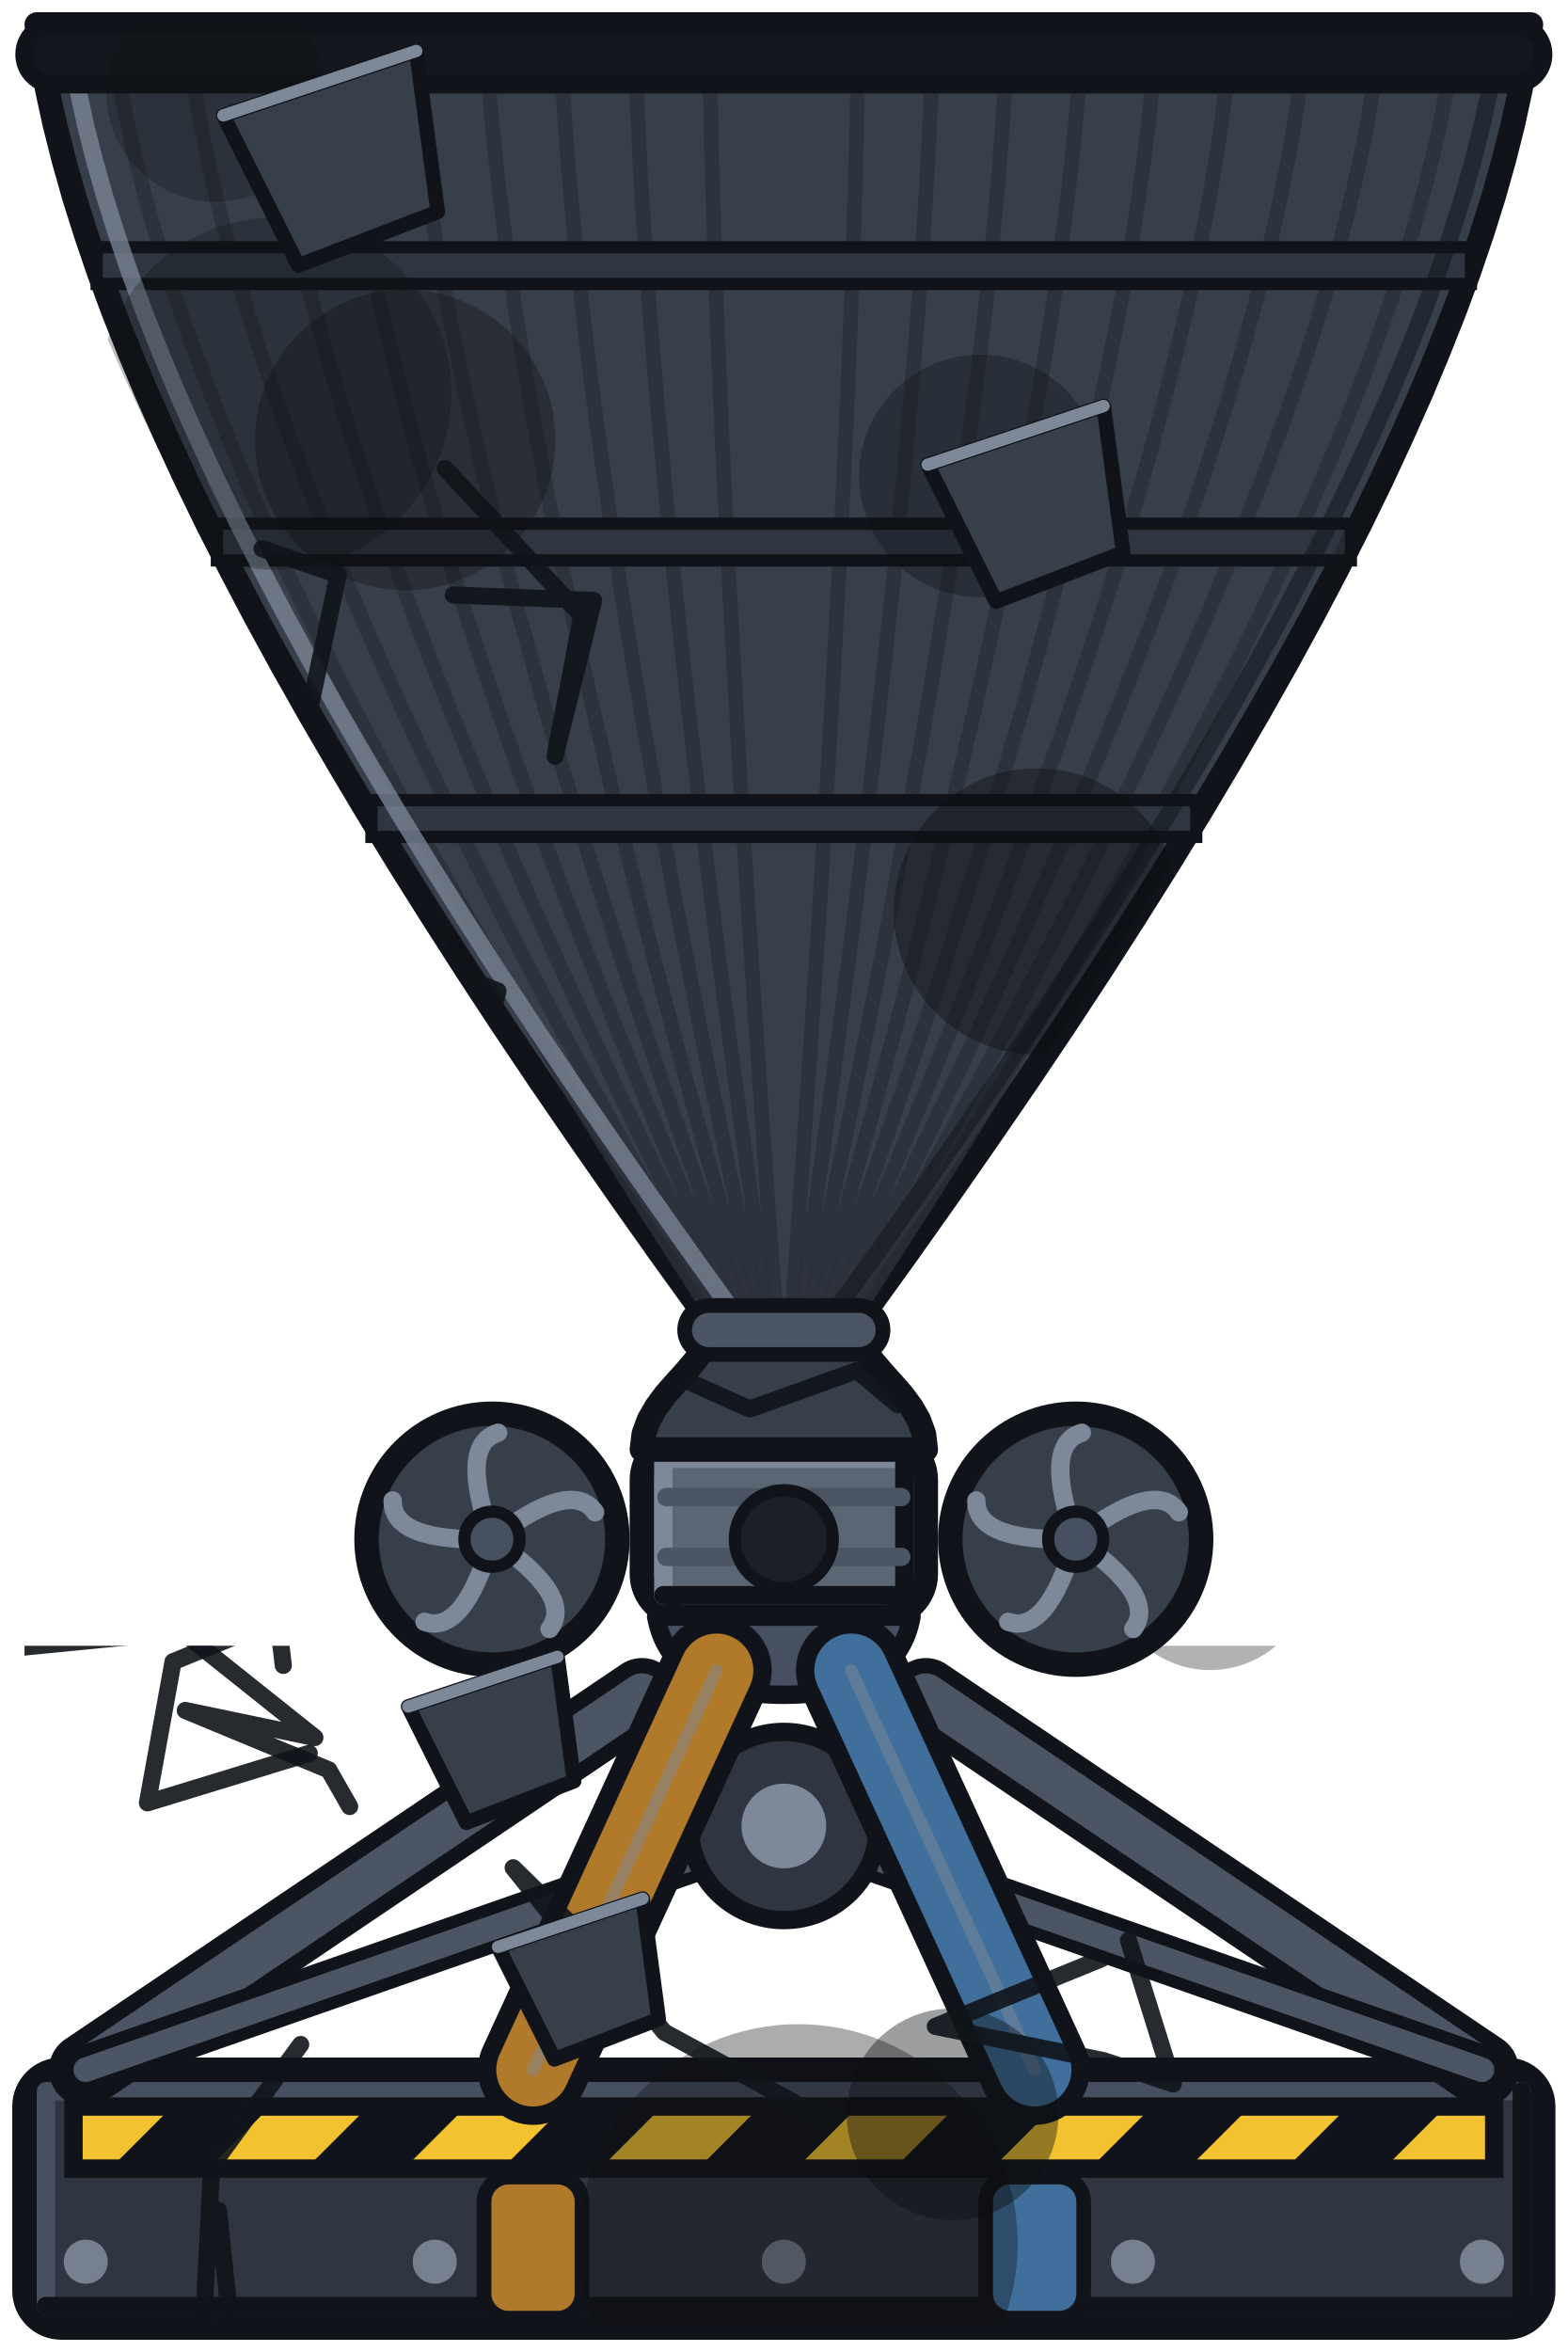
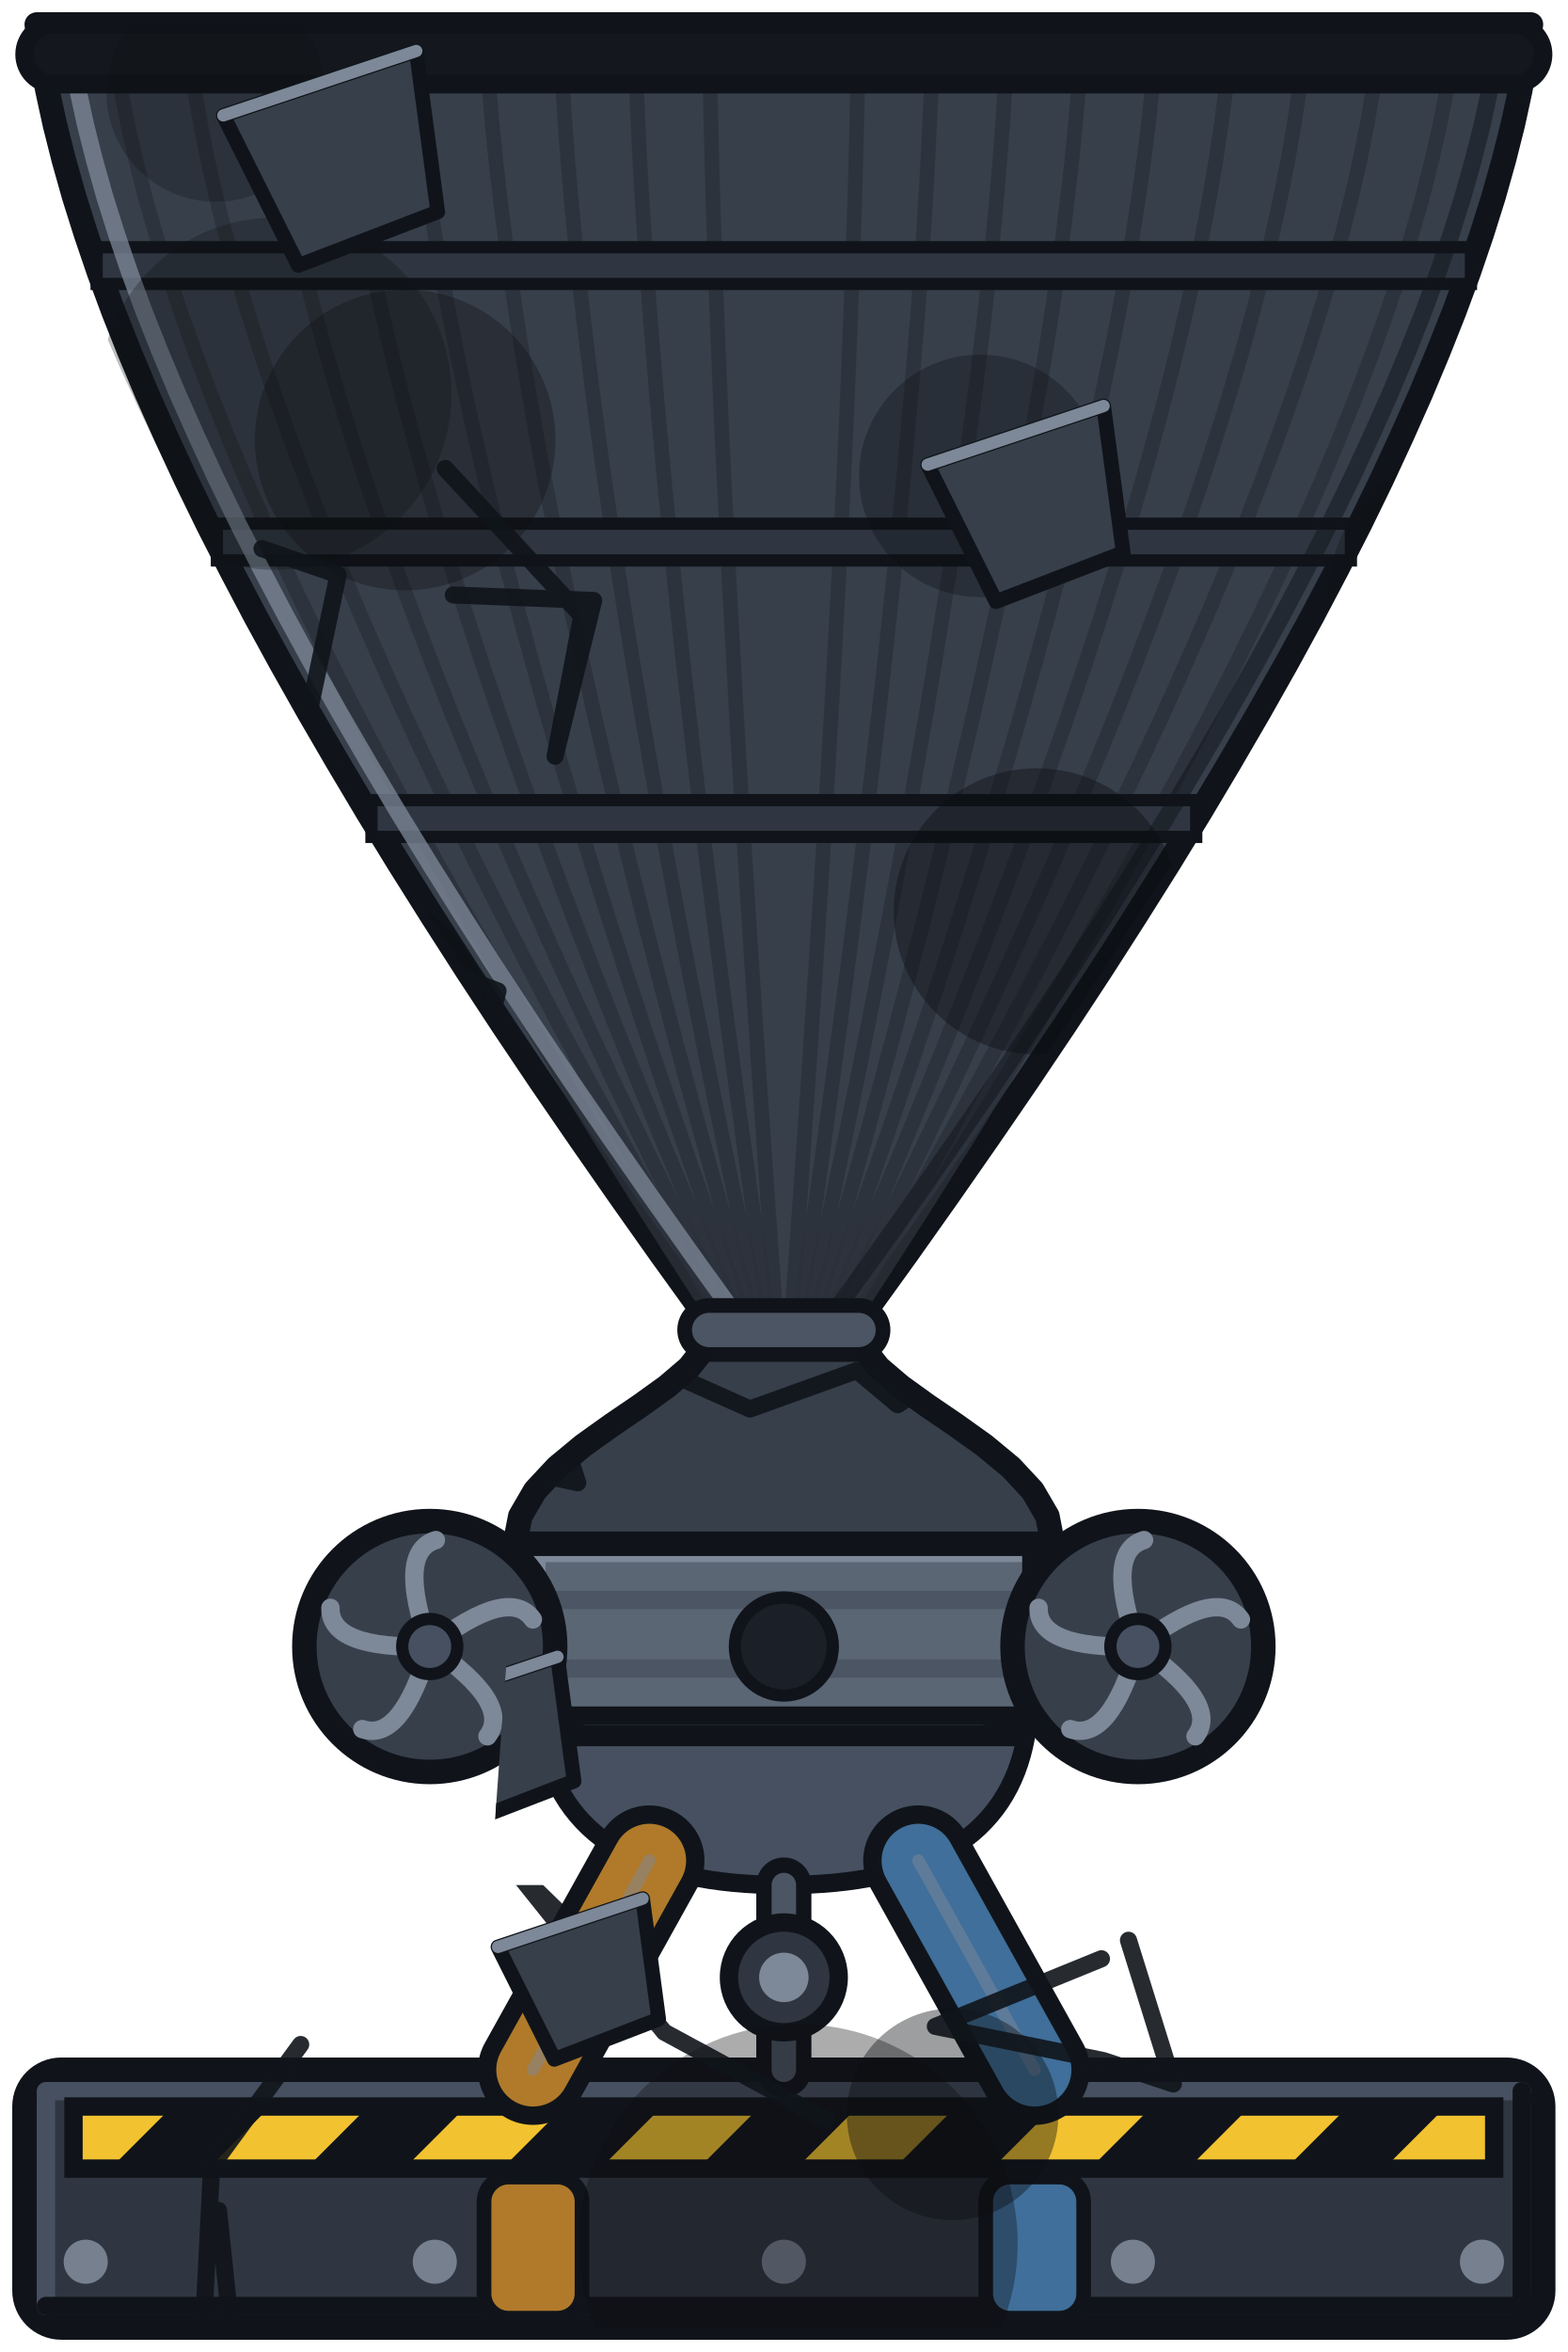
<svg xmlns="http://www.w3.org/2000/svg" width="128" height="192" viewBox="0 0 128 192">
  <defs>
    <radialGradient id="engine_bell_m_throat">
      <stop offset="0" stop-color="#ffffff" stop-opacity="0.95" />
      <stop offset="0.35" stop-color="#9fd8ff" stop-opacity="0.9" />
      <stop offset="1" stop-color="#9fd8ff" stop-opacity="0" />
    </radialGradient>
  </defs>
  <g id="base">
    <rect x="2" y="168.96" width="124" height="21.04" rx="3" fill="#2f3641" stroke="#10141a" stroke-width="2" />
    <path d="M3.75,188.25 L3.75,170.71 L124.25,170.71" fill="none" stroke="#465060" stroke-width="1.5" stroke-linejoin="round" stroke-linecap="round" />
    <path d="M124.25,170.71 L124.25,188.25 L3.75,188.25" fill="none" stroke="#10141a" stroke-width="1.5" stroke-linejoin="round" stroke-linecap="round" />
    <clipPath id="hz_bell_m_6_171">
      <rect x="6" y="171.96" width="116" height="5.07" />
    </clipPath>
    <rect x="6" y="171.96" width="116" height="5.07" fill="#f2c230" />
    <g clip-path="url(#hz_bell_m_6_171)">
      <polygon points="-7,177.03 1,177.03 6.07,171.96 -1.93,171.96" fill="#10141a" />
      <polygon points="9,177.03 17,177.03 22.07,171.96 14.07,171.96" fill="#10141a" />
      <polygon points="25,177.03 33,177.03 38.07,171.96 30.07,171.96" fill="#10141a" />
      <polygon points="41,177.03 49,177.03 54.07,171.96 46.07,171.96" fill="#10141a" />
      <polygon points="57,177.03 65,177.03 70.07,171.96 62.07,171.96" fill="#10141a" />
      <polygon points="73,177.03 81,177.03 86.07,171.96 78.07,171.96" fill="#10141a" />
      <polygon points="89,177.03 97,177.03 102.07,171.96 94.07,171.96" fill="#10141a" />
      <polygon points="105,177.03 113,177.03 118.07,171.96 110.07,171.96" fill="#10141a" />
      <polygon points="121,177.03 129,177.03 134.07,171.96 126.07,171.96" fill="#10141a" />
    </g>
    <rect x="6" y="171.96" width="116" height="5.07" fill="none" stroke="#10141a" stroke-width="1.5" />
    <circle cx="7" cy="184.63" r="1.8" fill="#7d8898" opacity="0.9" />
    <circle cx="35.5" cy="184.63" r="1.8" fill="#7d8898" opacity="0.9" />
    <circle cx="64" cy="184.63" r="1.8" fill="#7d8898" opacity="0.9" />
    <circle cx="92.5" cy="184.63" r="1.8" fill="#7d8898" opacity="0.9" />
    <circle cx="121" cy="184.63" r="1.8" fill="#7d8898" opacity="0.9" />
    <rect x="39.52" y="177.72" width="8" height="11.52" rx="2" fill="#b07a2a" stroke="#10141a" stroke-width="1.2" />
    <rect x="80.48" y="177.72" width="8" height="11.52" rx="2" fill="#3f6f9a" stroke="#10141a" stroke-width="1.2" />
-     <rect x="52.41" y="117.33" width="23.18" height="14.64" rx="3.48" fill="#5b6675" stroke="#10141a" stroke-width="2" />
-     <path d="M54.16,130.22 L54.16,119.08 L73.84,119.08" fill="none" stroke="#7d8898" stroke-width="1.5" stroke-linejoin="round" stroke-linecap="round" />
-     <path d="M73.84,119.08 L73.84,130.22 L54.16,130.22" fill="none" stroke="#10141a" stroke-width="1.5" stroke-linejoin="round" stroke-linecap="round" />
-     <line x1="54.41" y1="122.21" x2="73.59" y2="122.21" stroke="#4b5563" stroke-width="1.5" stroke-linecap="round" />
-     <line x1="54.41" y1="127.09" x2="73.59" y2="127.09" stroke="#4b5563" stroke-width="1.5" stroke-linecap="round" />
-     <path d="M53.57,131.97 Q54.73,138.35 64,138.35 Q73.27,138.35 74.43,131.97 Z" fill="#465060" stroke="#10141a" stroke-width="1.5" stroke-linejoin="round" stroke-linecap="round" />
-     <path d="M75.59,118.33 L75.44,117.07 L75.02,115.91 L74.4,114.84 L73.66,113.84 L72.84,112.91 L72.03,112.01 L71.29,111.14 L70.67,110.29 L70.25,109.44 L70.1,108.57 L70.11,108.33 L70.15,108.09 L70.21,107.85 L70.3,107.63 L70.41,107.41 L70.55,107.2 L74.06,102.33 L77.45,97.54 L80.73,92.83 L83.9,88.21 L86.95,83.67 L89.88,79.21 L92.69,74.83 L95.39,70.54 L97.98,66.32 L100.44,62.19 L102.79,58.15 L105.03,54.18 L107.15,50.3 L109.15,46.5 L111.04,42.79 L112.81,39.16 L114.46,35.6 L116,32.14 L117.42,28.75 L118.73,25.45 L119.92,22.23 L120.99,19.09 L121.95,16.04 L122.79,13.06 L123.52,10.17 L124.13,7.37 L124.62,4.64 L125,2 L3,2 L3.38,4.64 L3.87,7.37 L4.48,10.17 L5.21,13.06 L6.05,16.04 L7.01,19.09 L8.08,22.23 L9.27,25.45 L10.58,28.75 L12,32.14 L13.54,35.6 L15.19,39.16 L16.96,42.79 L18.85,46.5 L20.85,50.3 L22.97,54.18 L25.21,58.15 L27.56,62.19 L30.02,66.32 L32.61,70.54 L35.31,74.83 L38.12,79.21 L41.05,83.67 L44.1,88.21 L47.27,92.83 L50.55,97.54 L53.94,102.33 L57.45,107.2 L57.59,107.41 L57.7,107.63 L57.79,107.85 L57.85,108.09 L57.89,108.33 L57.9,108.57 L57.75,109.44 L57.33,110.29 L56.71,111.14 L55.97,112.01 L55.16,112.91 L54.34,113.84 L53.6,114.84 L52.98,115.91 L52.56,117.07 L52.41,118.33 Z" fill="#373f4b" stroke="#10141a" stroke-width="2" stroke-linejoin="round" stroke-linecap="round" />
+     <rect x="42.04" y="125.02" width="43.92" height="16.78" rx="6" fill="#5b6675" stroke="#10141a" stroke-width="2" />
+     <path d="M43.79,140.05 L43.79,126.77 L84.21,126.77" fill="none" stroke="#7d8898" stroke-width="1.5" stroke-linejoin="round" stroke-linecap="round" />
+     <path d="M84.21,126.77 L84.21,140.05 L43.79,140.05" fill="none" stroke="#10141a" stroke-width="1.5" stroke-linejoin="round" stroke-linecap="round" />
+     <line x1="44.04" y1="130.61" x2="83.96" y2="130.61" stroke="#4b5563" stroke-width="1.5" stroke-linecap="round" />
+     <line x1="44.04" y1="136.21" x2="83.96" y2="136.21" stroke="#4b5563" stroke-width="1.5" stroke-linecap="round" />
+     <path d="M44.24,141.8 Q46.43,153.88 64,153.88 Q81.57,153.88 83.76,141.8 Z" fill="#465060" stroke="#10141a" stroke-width="1.5" stroke-linejoin="round" stroke-linecap="round" />
+     <path d="M85.96,126.02 L85.52,123.77 L84.31,121.69 L82.53,119.78 L80.38,118 L78.03,116.32 L75.68,114.72 L73.53,113.17 L71.75,111.65 L70.54,110.12 L70.1,108.57 L70.11,108.33 L70.15,108.09 L70.21,107.85 L70.3,107.63 L70.41,107.41 L70.55,107.2 L74.06,102.33 L77.45,97.54 L80.73,92.83 L83.9,88.21 L86.95,83.67 L89.88,79.21 L92.69,74.83 L95.39,70.54 L97.98,66.32 L100.44,62.19 L102.79,58.15 L105.03,54.18 L107.15,50.3 L109.15,46.5 L111.04,42.79 L112.81,39.16 L114.46,35.6 L116,32.14 L117.42,28.75 L118.73,25.45 L119.92,22.23 L120.99,19.09 L121.95,16.04 L122.79,13.06 L123.52,10.17 L124.13,7.37 L124.62,4.64 L125,2 L3,2 L3.38,4.64 L3.87,7.37 L4.48,10.17 L5.21,13.06 L6.05,16.04 L7.01,19.09 L8.08,22.23 L9.27,25.45 L10.58,28.75 L12,32.14 L13.54,35.6 L15.19,39.16 L16.96,42.79 L18.85,46.5 L20.85,50.3 L22.97,54.18 L25.21,58.15 L27.56,62.19 L30.02,66.32 L32.61,70.54 L35.31,74.83 L38.12,79.21 L41.05,83.67 L44.1,88.21 L47.27,92.83 L50.55,97.54 L53.94,102.33 L57.45,107.2 L57.59,107.41 L57.7,107.63 L57.79,107.85 L57.85,108.09 L57.89,108.33 L57.9,108.57 L57.46,110.12 L56.25,111.65 L54.47,113.17 L52.32,114.72 L49.97,116.32 L47.62,118 L45.47,119.78 L43.69,121.69 L42.48,123.77 L42.04,126.02 Z" fill="#373f4b" stroke="#10141a" stroke-width="2" stroke-linejoin="round" stroke-linecap="round" />
    <path d="M63.39,108.57 L63.39,108.33 L63.38,108.09 L63.38,107.85 L63.37,107.63 L63.36,107.41 L63.35,107.2 L62.99,102.33 L62.65,97.54 L62.33,92.83 L62.01,88.21 L61.71,83.67 L61.41,79.21 L61.13,74.83 L60.86,70.54 L60.6,66.32 L60.36,62.19 L60.12,58.15 L59.9,54.18 L59.69,50.3 L59.48,46.5 L59.3,42.79 L59.12,39.16 L58.95,35.6 L58.8,32.14 L58.66,28.75 L58.53,25.45 L58.41,22.23 L58.3,19.09 L58.2,16.04 L58.12,13.06 L58.05,10.17 L57.99,7.37 L57.94,4.64 L57.9,2" fill="none" stroke="#2a3039" stroke-width="1.2" stroke-linejoin="round" stroke-linecap="round" opacity="0.8" />
    <path d="M64.61,108.57 L64.61,108.33 L64.62,108.09 L64.62,107.85 L64.63,107.63 L64.64,107.41 L64.65,107.2 L65.01,102.33 L65.35,97.54 L65.67,92.83 L65.99,88.21 L66.29,83.67 L66.59,79.21 L66.87,74.83 L67.14,70.54 L67.4,66.32 L67.64,62.19 L67.88,58.15 L68.1,54.18 L68.31,50.3 L68.52,46.5 L68.7,42.79 L68.88,39.16 L69.05,35.6 L69.2,32.14 L69.34,28.75 L69.47,25.45 L69.59,22.23 L69.7,19.09 L69.8,16.04 L69.88,13.06 L69.95,10.17 L70.01,7.37 L70.06,4.64 L70.1,2" fill="none" stroke="#2a3039" stroke-width="1.2" stroke-linejoin="round" stroke-linecap="round" opacity="0.8" />
    <path d="M62.78,108.57 L62.78,108.33 L62.77,108.09 L62.76,107.85 L62.74,107.63 L62.72,107.41 L62.69,107.2 L61.99,102.33 L61.31,97.54 L60.65,92.83 L60.02,88.21 L59.41,83.67 L58.82,79.21 L58.26,74.83 L57.72,70.54 L57.2,66.32 L56.71,62.19 L56.24,58.15 L55.79,54.18 L55.37,50.3 L54.97,46.5 L54.59,42.79 L54.24,39.16 L53.91,35.6 L53.6,32.14 L53.32,28.75 L53.05,25.45 L52.82,22.23 L52.6,19.09 L52.41,16.04 L52.24,13.06 L52.1,10.17 L51.97,7.37 L51.88,4.64 L51.8,2" fill="none" stroke="#2a3039" stroke-width="1.2" stroke-linejoin="round" stroke-linecap="round" opacity="0.8" />
    <path d="M65.22,108.57 L65.22,108.33 L65.23,108.09 L65.24,107.85 L65.26,107.63 L65.28,107.41 L65.31,107.2 L66.01,102.33 L66.69,97.54 L67.35,92.83 L67.98,88.21 L68.59,83.67 L69.18,79.21 L69.74,74.83 L70.28,70.54 L70.8,66.32 L71.29,62.19 L71.76,58.15 L72.21,54.18 L72.63,50.3 L73.03,46.5 L73.41,42.79 L73.76,39.16 L74.09,35.6 L74.4,32.14 L74.68,28.75 L74.95,25.45 L75.18,22.23 L75.4,19.09 L75.59,16.04 L75.76,13.06 L75.9,10.17 L76.03,7.37 L76.12,4.64 L76.2,2" fill="none" stroke="#2a3039" stroke-width="1.2" stroke-linejoin="round" stroke-linecap="round" opacity="0.8" />
    <path d="M62.17,108.57 L62.17,108.33 L62.15,108.09 L62.14,107.85 L62.11,107.63 L62.08,107.41 L62.04,107.2 L60.98,102.33 L59.96,97.54 L58.98,92.83 L58.03,88.21 L57.12,83.67 L56.24,79.21 L55.39,74.83 L54.58,70.54 L53.81,66.32 L53.07,62.19 L52.36,58.15 L51.69,54.18 L51.06,50.3 L50.45,46.5 L49.89,42.79 L49.36,39.16 L48.86,35.6 L48.4,32.14 L47.97,28.75 L47.58,25.45 L47.22,22.23 L46.9,19.09 L46.61,16.04 L46.36,13.06 L46.14,10.17 L45.96,7.37 L45.81,4.64 L45.7,2" fill="none" stroke="#2a3039" stroke-width="1.2" stroke-linejoin="round" stroke-linecap="round" opacity="0.8" />
    <path d="M65.83,108.57 L65.83,108.33 L65.85,108.09 L65.86,107.85 L65.89,107.63 L65.92,107.41 L65.96,107.2 L67.02,102.33 L68.04,97.54 L69.02,92.83 L69.97,88.21 L70.88,83.67 L71.76,79.21 L72.61,74.83 L73.42,70.54 L74.19,66.32 L74.93,62.19 L75.64,58.15 L76.31,54.18 L76.94,50.3 L77.55,46.5 L78.11,42.79 L78.64,39.16 L79.14,35.6 L79.6,32.14 L80.03,28.75 L80.42,25.45 L80.78,22.23 L81.1,19.09 L81.39,16.04 L81.64,13.06 L81.86,10.17 L82.04,7.37 L82.19,4.64 L82.3,2" fill="none" stroke="#2a3039" stroke-width="1.2" stroke-linejoin="round" stroke-linecap="round" opacity="0.8" />
    <path d="M61.56,108.57 L61.55,108.33 L61.54,108.09 L61.51,107.85 L61.48,107.63 L61.44,107.41 L61.38,107.2 L59.98,102.33 L58.62,97.54 L57.31,92.83 L56.04,88.21 L54.82,83.67 L53.65,79.21 L52.52,74.83 L51.44,70.54 L50.41,66.32 L49.42,62.19 L48.48,58.15 L47.59,54.18 L46.74,50.3 L45.94,46.5 L45.18,42.79 L44.48,39.16 L43.81,35.6 L43.2,32.14 L42.63,28.75 L42.11,25.45 L41.63,22.23 L41.2,19.09 L40.82,16.04 L40.48,13.06 L40.19,10.17 L39.95,7.37 L39.75,4.64 L39.6,2" fill="none" stroke="#2a3039" stroke-width="1.2" stroke-linejoin="round" stroke-linecap="round" opacity="0.8" />
    <path d="M66.44,108.57 L66.45,108.33 L66.46,108.09 L66.49,107.85 L66.52,107.63 L66.56,107.41 L66.62,107.2 L68.02,102.33 L69.38,97.54 L70.69,92.83 L71.96,88.21 L73.18,83.67 L74.35,79.21 L75.48,74.83 L76.56,70.54 L77.59,66.32 L78.58,62.19 L79.52,58.15 L80.41,54.18 L81.26,50.3 L82.06,46.5 L82.82,42.79 L83.52,39.16 L84.19,35.6 L84.8,32.14 L85.37,28.75 L85.89,25.45 L86.37,22.23 L86.8,19.09 L87.18,16.04 L87.52,13.06 L87.81,10.17 L88.05,7.37 L88.25,4.64 L88.4,2" fill="none" stroke="#2a3039" stroke-width="1.2" stroke-linejoin="round" stroke-linecap="round" opacity="0.8" />
    <path d="M60.95,108.57 L60.94,108.33 L60.92,108.09 L60.89,107.85 L60.85,107.63 L60.79,107.41 L60.73,107.2 L58.97,102.33 L57.27,97.54 L55.63,92.83 L54.05,88.21 L52.53,83.67 L51.06,79.21 L49.65,74.83 L48.3,70.54 L47.01,66.32 L45.78,62.19 L44.6,58.15 L43.49,54.18 L42.43,50.3 L41.42,46.5 L40.48,42.79 L39.6,39.16 L38.77,35.6 L38,32.14 L37.29,28.75 L36.63,25.45 L36.04,22.23 L35.5,19.09 L35.02,16.04 L34.6,13.06 L34.24,10.17 L33.94,7.37 L33.69,4.64 L33.5,2" fill="none" stroke="#2a3039" stroke-width="1.2" stroke-linejoin="round" stroke-linecap="round" opacity="0.8" />
    <path d="M67.05,108.57 L67.06,108.33 L67.08,108.09 L67.11,107.85 L67.15,107.63 L67.21,107.41 L67.27,107.2 L69.03,102.33 L70.73,97.54 L72.37,92.83 L73.95,88.21 L75.47,83.67 L76.94,79.21 L78.35,74.83 L79.7,70.54 L80.99,66.32 L82.22,62.19 L83.4,58.15 L84.51,54.18 L85.57,50.3 L86.58,46.5 L87.52,42.79 L88.4,39.16 L89.23,35.6 L90,32.14 L90.71,28.75 L91.37,25.45 L91.96,22.23 L92.5,19.09 L92.98,16.04 L93.4,13.06 L93.76,10.17 L94.06,7.37 L94.31,4.64 L94.5,2" fill="none" stroke="#2a3039" stroke-width="1.2" stroke-linejoin="round" stroke-linecap="round" opacity="0.8" />
    <path d="M60.34,108.57 L60.33,108.33 L60.31,108.09 L60.27,107.85 L60.22,107.63 L60.15,107.41 L60.07,107.2 L57.97,102.33 L55.93,97.54 L53.96,92.83 L52.06,88.21 L50.23,83.67 L48.47,79.21 L46.78,74.83 L45.16,70.54 L43.61,66.32 L42.13,62.19 L40.72,58.15 L39.38,54.18 L38.11,50.3 L36.91,46.5 L35.78,42.79 L34.71,39.16 L33.72,35.6 L32.8,32.14 L31.95,28.75 L31.16,25.45 L30.45,22.23 L29.8,19.09 L29.23,16.04 L28.72,13.06 L28.29,10.17 L27.92,7.37 L27.63,4.64 L27.4,2" fill="none" stroke="#2a3039" stroke-width="1.2" stroke-linejoin="round" stroke-linecap="round" opacity="0.8" />
    <path d="M67.66,108.57 L67.67,108.33 L67.69,108.09 L67.73,107.85 L67.78,107.63 L67.85,107.41 L67.93,107.2 L70.03,102.33 L72.07,97.54 L74.04,92.83 L75.94,88.21 L77.77,83.67 L79.53,79.21 L81.22,74.83 L82.84,70.54 L84.39,66.32 L85.87,62.19 L87.28,58.15 L88.62,54.18 L89.89,50.3 L91.09,46.5 L92.22,42.79 L93.29,39.16 L94.28,35.6 L95.2,32.14 L96.05,28.75 L96.84,25.45 L97.55,22.23 L98.2,19.09 L98.77,16.04 L99.28,13.06 L99.71,10.17 L100.08,7.37 L100.37,4.64 L100.6,2" fill="none" stroke="#2a3039" stroke-width="1.2" stroke-linejoin="round" stroke-linecap="round" opacity="0.8" />
    <path d="M59.73,108.57 L59.72,108.33 L59.69,108.09 L59.65,107.85 L59.59,107.63 L59.51,107.41 L59.42,107.2 L56.96,102.33 L54.58,97.54 L52.29,92.83 L50.07,88.21 L47.94,83.67 L45.89,79.21 L43.92,74.83 L42.03,70.54 L40.22,66.32 L38.49,62.19 L36.84,58.15 L35.28,54.18 L33.8,50.3 L32.39,46.5 L31.07,42.79 L29.83,39.16 L28.68,35.6 L27.6,32.14 L26.6,28.75 L25.69,25.45 L24.86,22.23 L24.1,19.09 L23.43,16.04 L22.84,13.06 L22.34,10.17 L21.91,7.37 L21.56,4.64 L21.3,2" fill="none" stroke="#2a3039" stroke-width="1.2" stroke-linejoin="round" stroke-linecap="round" opacity="0.8" />
    <path d="M68.27,108.57 L68.28,108.33 L68.31,108.09 L68.35,107.85 L68.41,107.63 L68.49,107.41 L68.58,107.2 L71.04,102.33 L73.42,97.54 L75.71,92.83 L77.93,88.21 L80.06,83.67 L82.11,79.21 L84.08,74.83 L85.97,70.54 L87.78,66.32 L89.51,62.19 L91.16,58.15 L92.72,54.18 L94.2,50.3 L95.61,46.5 L96.93,42.79 L98.17,39.16 L99.32,35.6 L100.4,32.14 L101.4,28.75 L102.31,25.45 L103.14,22.23 L103.9,19.09 L104.57,16.04 L105.16,13.06 L105.66,10.17 L106.09,7.37 L106.44,4.64 L106.7,2" fill="none" stroke="#2a3039" stroke-width="1.2" stroke-linejoin="round" stroke-linecap="round" opacity="0.8" />
    <path d="M59.12,108.57 L59.11,108.33 L59.08,108.09 L59.03,107.85 L58.96,107.63 L58.87,107.41 L58.76,107.2 L55.95,102.33 L53.24,97.54 L50.61,92.83 L48.08,88.21 L45.64,83.67 L43.3,79.21 L41.05,74.83 L38.89,70.54 L36.82,66.32 L34.85,62.19 L32.96,58.15 L31.18,54.18 L29.48,50.3 L27.88,46.5 L26.37,42.79 L24.95,39.16 L23.63,35.6 L22.4,32.14 L21.26,28.75 L20.22,25.45 L19.26,22.23 L18.4,19.09 L17.64,16.04 L16.96,13.06 L16.38,10.17 L15.9,7.37 L15.5,4.64 L15.2,2" fill="none" stroke="#2a3039" stroke-width="1.2" stroke-linejoin="round" stroke-linecap="round" opacity="0.8" />
    <path d="M68.88,108.57 L68.89,108.33 L68.92,108.09 L68.97,107.85 L69.04,107.63 L69.13,107.41 L69.24,107.2 L72.05,102.33 L74.76,97.54 L77.39,92.83 L79.92,88.21 L82.36,83.67 L84.7,79.21 L86.95,74.83 L89.11,70.54 L91.18,66.32 L93.15,62.19 L95.04,58.15 L96.82,54.18 L98.52,50.3 L100.12,46.5 L101.63,42.79 L103.05,39.16 L104.37,35.6 L105.6,32.14 L106.74,28.75 L107.78,25.45 L108.74,22.23 L109.6,19.09 L110.36,16.04 L111.04,13.06 L111.62,10.17 L112.1,7.37 L112.5,4.64 L112.8,2" fill="none" stroke="#2a3039" stroke-width="1.2" stroke-linejoin="round" stroke-linecap="round" opacity="0.8" />
    <path d="M58.51,108.57 L58.5,108.33 L58.46,108.09 L58.41,107.85 L58.33,107.63 L58.23,107.41 L58.11,107.2 L54.95,102.33 L51.89,97.54 L48.94,92.83 L46.09,88.21 L43.35,83.67 L40.71,79.21 L38.18,74.83 L35.75,70.54 L33.42,66.32 L31.2,62.19 L29.09,58.15 L27.07,54.18 L25.17,50.3 L23.36,46.5 L21.67,42.79 L20.07,39.16 L18.58,35.6 L17.2,32.14 L15.92,28.75 L14.74,25.45 L13.67,22.23 L12.71,19.09 L11.84,16.04 L11.09,13.06 L10.43,10.17 L9.88,7.37 L9.44,4.64 L9.1,2" fill="none" stroke="#2a3039" stroke-width="1.2" stroke-linejoin="round" stroke-linecap="round" opacity="0.8" />
    <path d="M69.49,108.57 L69.5,108.33 L69.54,108.09 L69.59,107.85 L69.67,107.63 L69.77,107.41 L69.89,107.2 L73.05,102.33 L76.11,97.54 L79.06,92.83 L81.91,88.21 L84.65,83.67 L87.29,79.21 L89.82,74.83 L92.25,70.54 L94.58,66.32 L96.8,62.19 L98.91,58.15 L100.93,54.18 L102.83,50.3 L104.64,46.5 L106.33,42.79 L107.93,39.16 L109.42,35.6 L110.8,32.14 L112.08,28.75 L113.26,25.45 L114.33,22.23 L115.29,19.09 L116.16,16.04 L116.91,13.06 L117.57,10.17 L118.12,7.37 L118.56,4.64 L118.9,2" fill="none" stroke="#2a3039" stroke-width="1.2" stroke-linejoin="round" stroke-linecap="round" opacity="0.8" />
    <rect x="30.33" y="65.32" width="67.34" height="3" fill="#2f3641" stroke="#10141a" stroke-width="1" />
    <rect x="17.71" y="42.75" width="92.59" height="3" fill="#2f3641" stroke="#10141a" stroke-width="1" />
    <rect x="7.89" y="20.18" width="112.21" height="3" fill="#2f3641" stroke="#10141a" stroke-width="1" />
    <path d="M60.4,108.57 L60.39,108.33 L60.35,108.09 L60.29,107.85 L60.2,107.63 L60.09,107.41 L59.95,107.2 L56.44,102.33 L53.05,97.54 L49.77,92.83 L46.6,88.21 L43.55,83.67 L40.62,79.21 L37.81,74.83 L35.11,70.54 L32.52,66.32 L30.06,62.19 L27.71,58.15 L25.47,54.18 L23.35,50.3 L21.35,46.5 L19.46,42.79 L17.69,39.16 L16.04,35.6 L14.5,32.14 L13.08,28.75 L11.77,25.45 L10.58,22.23 L9.51,19.09 L8.55,16.04 L7.71,13.06 L6.98,10.17 L6.37,7.37 L5.88,4.64 L5.5,2" fill="none" stroke="#7d8898" stroke-width="1.4" stroke-linejoin="round" stroke-linecap="round" opacity="0.75" />
    <path d="M67.6,108.57 L67.61,108.33 L67.65,108.09 L67.71,107.85 L67.8,107.63 L67.91,107.41 L68.05,107.2 L71.56,102.33 L74.95,97.54 L78.23,92.83 L81.4,88.21 L84.45,83.67 L87.38,79.21 L90.19,74.83 L92.89,70.54 L95.48,66.32 L97.94,62.19 L100.29,58.15 L102.53,54.18 L104.65,50.3 L106.65,46.5 L108.54,42.79 L110.31,39.16 L111.96,35.6 L113.5,32.14 L114.92,28.75 L116.23,25.45 L117.42,22.23 L118.49,19.09 L119.45,16.04 L120.29,13.06 L121.02,10.17 L121.63,7.37 L122.12,4.64 L122.5,2" fill="none" stroke="#10141a" stroke-width="1.4" stroke-linejoin="round" stroke-linecap="round" opacity="0.5" />
    <rect x="55.9" y="106.57" width="16.2" height="4" rx="2" fill="#4b5563" stroke="#10141a" stroke-width="1.2" />
    <rect x="2" y="2" width="124" height="4.88" rx="2.44" fill="#14181e" stroke="#10141a" stroke-width="1.5" />
-     <circle cx="40.17" cy="125.65" r="10.24" fill="#373f4b" stroke="#10141a" stroke-width="2" />
-     <path d="M40.17,125.65 Q46.93,130.28 44.87,132.98" fill="none" stroke="#7d8898" stroke-width="1.5" stroke-linejoin="round" stroke-linecap="round" />
-     <path d="M40.17,125.65 Q37.86,133.51 34.66,132.39" fill="none" stroke="#7d8898" stroke-width="1.5" stroke-linejoin="round" stroke-linecap="round" />
-     <path d="M40.17,125.65 Q31.98,125.89 32.06,122.49" fill="none" stroke="#7d8898" stroke-width="1.5" stroke-linejoin="round" stroke-linecap="round" />
-     <path d="M40.17,125.65 Q37.42,117.94 40.67,116.96" fill="none" stroke="#7d8898" stroke-width="1.5" stroke-linejoin="round" stroke-linecap="round" />
-     <path d="M40.17,125.65 Q46.66,120.65 48.59,123.45" fill="none" stroke="#7d8898" stroke-width="1.5" stroke-linejoin="round" stroke-linecap="round" />
-     <circle cx="40.17" cy="125.65" r="2.25" fill="#465060" stroke="#10141a" stroke-width="1" />
-     <circle cx="87.83" cy="125.65" r="10.24" fill="#373f4b" stroke="#10141a" stroke-width="2" />
-     <path d="M87.83,125.65 Q94.59,130.28 92.53,132.98" fill="none" stroke="#7d8898" stroke-width="1.5" stroke-linejoin="round" stroke-linecap="round" />
-     <path d="M87.83,125.65 Q85.52,133.51 82.32,132.39" fill="none" stroke="#7d8898" stroke-width="1.5" stroke-linejoin="round" stroke-linecap="round" />
-     <path d="M87.83,125.65 Q79.64,125.89 79.72,122.49" fill="none" stroke="#7d8898" stroke-width="1.5" stroke-linejoin="round" stroke-linecap="round" />
-     <path d="M87.83,125.65 Q85.08,117.94 88.33,116.96" fill="none" stroke="#7d8898" stroke-width="1.5" stroke-linejoin="round" stroke-linecap="round" />
-     <path d="M87.83,125.65 Q94.32,120.65 96.25,123.45" fill="none" stroke="#7d8898" stroke-width="1.5" stroke-linejoin="round" stroke-linecap="round" />
-     <circle cx="87.83" cy="125.65" r="2.25" fill="#465060" stroke="#10141a" stroke-width="1" />
-     <line x1="7" y1="168.96" x2="52.41" y2="138.35" stroke="#10141a" stroke-width="6" stroke-linecap="round" />
-     <line x1="7" y1="168.96" x2="52.41" y2="138.35" stroke="#4b5563" stroke-width="3.5" stroke-linecap="round" />
-     <line x1="7" y1="168.96" x2="64" y2="149.06" stroke="#10141a" stroke-width="4" stroke-linecap="round" />
-     <line x1="7" y1="168.96" x2="64" y2="149.06" stroke="#4b5563" stroke-width="2" stroke-linecap="round" />
-     <line x1="121" y1="168.96" x2="75.59" y2="138.35" stroke="#10141a" stroke-width="6" stroke-linecap="round" />
-     <line x1="121" y1="168.96" x2="75.59" y2="138.35" stroke="#4b5563" stroke-width="3.5" stroke-linecap="round" />
-     <line x1="121" y1="168.96" x2="64" y2="149.06" stroke="#10141a" stroke-width="4" stroke-linecap="round" />
-     <line x1="121" y1="168.96" x2="64" y2="149.06" stroke="#4b5563" stroke-width="2" stroke-linecap="round" />
-     <circle cx="64" cy="149.06" r="7.68" fill="#2f3641" stroke="#10141a" stroke-width="1.5" />
-     <circle cx="64" cy="149.06" r="3.46" fill="#7d8898" />
-     <line x1="58.51" y1="136.35" x2="43.52" y2="168.96" stroke="#10141a" stroke-width="9" stroke-linecap="round" />
-     <line x1="58.51" y1="136.35" x2="43.52" y2="168.96" stroke="#b07a2a" stroke-width="6" stroke-linecap="round" />
-     <line x1="58.51" y1="136.35" x2="43.52" y2="168.96" stroke="#7d8898" stroke-width="1" stroke-linecap="round" opacity="0.5" />
-     <line x1="69.49" y1="136.35" x2="84.48" y2="168.96" stroke="#10141a" stroke-width="9" stroke-linecap="round" />
-     <line x1="69.49" y1="136.35" x2="84.48" y2="168.96" stroke="#3f6f9a" stroke-width="6" stroke-linecap="round" />
-     <line x1="69.49" y1="136.35" x2="84.48" y2="168.96" stroke="#7d8898" stroke-width="1" stroke-linecap="round" opacity="0.5" />
-     <circle cx="64" cy="125.65" r="4" fill="#1b2028" stroke="#10141a" stroke-width="1" />
+     <circle cx="35.09" cy="134.41" r="10.24" fill="#373f4b" stroke="#10141a" stroke-width="2" />
+     <path d="M35.09,134.41 Q41.86,139.04 39.8,141.74" fill="none" stroke="#7d8898" stroke-width="1.5" stroke-linejoin="round" stroke-linecap="round" />
+     <path d="M35.09,134.41 Q32.78,142.27 29.58,141.15" fill="none" stroke="#7d8898" stroke-width="1.5" stroke-linejoin="round" stroke-linecap="round" />
+     <path d="M35.09,134.41 Q26.91,134.64 26.98,131.25" fill="none" stroke="#7d8898" stroke-width="1.5" stroke-linejoin="round" stroke-linecap="round" />
+     <path d="M35.09,134.41 Q32.34,126.7 35.59,125.72" fill="none" stroke="#7d8898" stroke-width="1.5" stroke-linejoin="round" stroke-linecap="round" />
+     <path d="M35.09,134.41 Q41.58,129.41 43.51,132.2" fill="none" stroke="#7d8898" stroke-width="1.5" stroke-linejoin="round" stroke-linecap="round" />
+     <circle cx="35.09" cy="134.41" r="2.25" fill="#465060" stroke="#10141a" stroke-width="1" />
+     <circle cx="92.91" cy="134.41" r="10.24" fill="#373f4b" stroke="#10141a" stroke-width="2" />
+     <path d="M92.91,134.41 Q99.67,139.04 97.61,141.74" fill="none" stroke="#7d8898" stroke-width="1.5" stroke-linejoin="round" stroke-linecap="round" />
+     <path d="M92.91,134.41 Q90.6,142.27 87.39,141.15" fill="none" stroke="#7d8898" stroke-width="1.5" stroke-linejoin="round" stroke-linecap="round" />
+     <path d="M92.91,134.41 Q84.72,134.64 84.8,131.25" fill="none" stroke="#7d8898" stroke-width="1.5" stroke-linejoin="round" stroke-linecap="round" />
+     <path d="M92.91,134.41 Q90.15,126.7 93.41,125.72" fill="none" stroke="#7d8898" stroke-width="1.5" stroke-linejoin="round" stroke-linecap="round" />
+     <path d="M92.91,134.41 Q99.39,129.41 101.32,132.2" fill="none" stroke="#7d8898" stroke-width="1.5" stroke-linejoin="round" stroke-linecap="round" />
+     <circle cx="92.91" cy="134.41" r="2.25" fill="#465060" stroke="#10141a" stroke-width="1" />
+     <line x1="41.78" y1="168.96" x2="53.46" y2="153.88" stroke="#10141a" stroke-width="4.5" stroke-linecap="round" />
+     <line x1="41.78" y1="168.96" x2="53.46" y2="153.88" stroke="#4b5563" stroke-width="2" stroke-linecap="round" />
+     <line x1="86.22" y1="168.96" x2="74.54" y2="153.88" stroke="#10141a" stroke-width="4.5" stroke-linecap="round" />
+     <line x1="86.22" y1="168.96" x2="74.54" y2="153.88" stroke="#4b5563" stroke-width="2" stroke-linecap="round" />
+     <line x1="64" y1="153.88" x2="64" y2="168.96" stroke="#10141a" stroke-width="4.5" stroke-linecap="round" />
+     <line x1="64" y1="153.88" x2="64" y2="168.96" stroke="#4b5563" stroke-width="2" stroke-linecap="round" />
+     <circle cx="64" cy="161.42" r="4.48" fill="#2f3641" stroke="#10141a" stroke-width="1.5" />
+     <circle cx="64" cy="161.42" r="2.02" fill="#7d8898" />
+     <line x1="53.02" y1="151.88" x2="43.52" y2="168.96" stroke="#10141a" stroke-width="9" stroke-linecap="round" />
+     <line x1="53.02" y1="151.88" x2="43.52" y2="168.96" stroke="#b07a2a" stroke-width="6" stroke-linecap="round" />
+     <line x1="53.02" y1="151.88" x2="43.52" y2="168.96" stroke="#7d8898" stroke-width="1" stroke-linecap="round" opacity="0.5" />
+     <line x1="74.98" y1="151.88" x2="84.48" y2="168.96" stroke="#10141a" stroke-width="9" stroke-linecap="round" />
+     <line x1="74.98" y1="151.88" x2="84.48" y2="168.96" stroke="#3f6f9a" stroke-width="6" stroke-linecap="round" />
+     <line x1="74.98" y1="151.88" x2="84.48" y2="168.96" stroke="#7d8898" stroke-width="1" stroke-linecap="round" opacity="0.5" />
+     <circle cx="64" cy="134.41" r="4" fill="#1b2028" stroke="#10141a" stroke-width="1" />
    <clipPath id="components_engine_m_clip0">
-       <path d="M77.59,138.35 L75.59,118.33 L75.44,117.07 L75.02,115.91 L74.4,114.84 L73.66,113.84 L72.84,112.91 L72.03,112.01 L71.29,111.14 L70.67,110.29 L70.25,109.44 L70.1,108.57 L70.11,108.33 L70.15,108.09 L70.21,107.85 L70.3,107.63 L70.41,107.41 L70.55,107.2 L74.23,102.1 L77.78,97.1 L81.22,92.2 L84.53,87.4 L87.72,82.7 L90.78,78.09 L93.72,73.59 L96.54,69.18 L99.23,64.88 L101.8,60.67 L104.25,56.57 L106.58,52.56 L108.78,48.66 L110.85,44.85 L112.81,41.14 L114.64,37.53 L116.35,34.02 L117.93,30.62 L119.39,27.31 L120.73,24.1 L121.95,20.99 L123.04,17.97 L124.01,15.06 L124.85,12.25 L125.57,9.54 L126.17,6.93 L126.65,4.41 L127,2 L1,2 L1.35,4.41 L1.83,6.93 L2.43,9.54 L3.15,12.25 L3.99,15.06 L4.96,17.97 L6.05,20.99 L7.27,24.1 L8.61,27.31 L10.07,30.62 L11.65,34.02 L13.36,37.53 L15.19,41.14 L17.15,44.85 L19.22,48.66 L21.42,52.56 L23.75,56.57 L26.2,60.67 L28.77,64.88 L31.46,69.18 L34.28,73.59 L37.22,78.09 L40.28,82.7 L43.47,87.4 L46.78,92.2 L50.22,97.1 L53.77,102.1 L57.45,107.2 L57.59,107.41 L57.7,107.63 L57.79,107.85 L57.85,108.09 L57.89,108.33 L57.9,108.57 L57.75,109.44 L57.33,110.29 L56.71,111.14 L55.97,112.01 L55.16,112.91 L54.34,113.84 L53.6,114.84 L52.98,115.91 L52.56,117.07 L52.41,118.33 L50.41,138.35 Z M2,134.35 H126 V190 H2 Z" />
+       <path d="M87.96,153.88 L85.96,126.02 L85.52,123.77 L84.31,121.69 L82.53,119.78 L80.38,118 L78.03,116.32 L75.68,114.72 L73.53,113.17 L71.75,111.65 L70.54,110.12 L70.1,108.57 L70.11,108.33 L70.15,108.09 L70.21,107.85 L70.3,107.63 L70.41,107.41 L70.55,107.2 L74.23,102.1 L77.78,97.1 L81.22,92.2 L84.53,87.4 L87.72,82.7 L90.78,78.09 L93.72,73.59 L96.54,69.18 L99.23,64.88 L101.8,60.67 L104.25,56.57 L106.58,52.56 L108.78,48.66 L110.85,44.85 L112.81,41.14 L114.64,37.53 L116.35,34.02 L117.93,30.62 L119.39,27.31 L120.73,24.1 L121.95,20.99 L123.04,17.97 L124.01,15.06 L124.85,12.25 L125.57,9.54 L126.17,6.93 L126.65,4.41 L127,2 L1,2 L1.35,4.41 L1.83,6.93 L2.43,9.54 L3.15,12.25 L3.99,15.06 L4.96,17.97 L6.05,20.99 L7.27,24.1 L8.61,27.31 L10.07,30.62 L11.65,34.02 L13.36,37.53 L15.19,41.14 L17.15,44.85 L19.22,48.66 L21.42,52.56 L23.75,56.57 L26.2,60.67 L28.77,64.88 L31.46,69.18 L34.28,73.59 L37.22,78.09 L40.28,82.7 L43.47,87.4 L46.78,92.2 L50.22,97.1 L53.77,102.1 L57.45,107.2 L57.59,107.41 L57.7,107.63 L57.79,107.85 L57.85,108.09 L57.89,108.33 L57.9,108.57 L57.46,110.12 L56.25,111.65 L54.47,113.17 L52.32,114.72 L49.97,116.32 L47.62,118 L45.47,119.78 L43.69,121.69 L42.48,123.77 L42.04,126.02 L40.04,153.88 Z M2,149.88 H126 V190 H2 Z" />
    </clipPath>
    <g clip-path="url(#components_engine_m_clip0)">
      <circle cx="97.91" cy="120.07" r="10.16" fill="#0b0d10" opacity="0.32" />
      <circle cx="98.81" cy="128.06" r="8.27" fill="#0b0d10" opacity="0.32" />
      <circle cx="26.78" cy="85.45" r="13.75" fill="#0b0d10" opacity="0.3" />
      <circle cx="77.78" cy="172.6" r="8.64" fill="#0b0d10" opacity="0.4" />
      <circle cx="65.18" cy="183.15" r="17.91" fill="#0b0d10" opacity="0.34" />
      <circle cx="22.48" cy="32.14" r="14.38" fill="#0b0d10" opacity="0.27" />
      <circle cx="10.71" cy="82.68" r="15.32" fill="#0b0d10" opacity="0.4" />
      <circle cx="80.04" cy="38.85" r="9.9" fill="#0b0d10" opacity="0.31" />
      <circle cx="17.62" cy="7.54" r="8.93" fill="#0b0d10" opacity="0.26" />
      <circle cx="33.08" cy="35.92" r="12.27" fill="#0b0d10" opacity="0.33" />
      <circle cx="84.65" cy="74.4" r="11.68" fill="#0b0d10" opacity="0.41" />
      <circle cx="121.67" cy="49.17" r="13.29" fill="#0b0d10" opacity="0.27" />
      <path d="M92.14,158.39 L95.8,170.12 L90.08,168.21 L76.37,165.42 L89.93,159.9" fill="none" stroke="#10141a" stroke-width="1.4" stroke-linejoin="round" stroke-linecap="round" opacity="0.9" />
      <path d="M24.55,166.9 L17.28,176.81 L16.61,190 L18.84,190 L17.84,180.44" fill="none" stroke="#10141a" stroke-width="1.4" stroke-linejoin="round" stroke-linecap="round" opacity="0.9" />
      <path d="M26.49,104.79 L37.21,94.41 L40.66,80.9 L28.94,76.44 L26.04,77.35" fill="none" stroke="#10141a" stroke-width="1.4" stroke-linejoin="round" stroke-linecap="round" opacity="0.9" />
      <path d="M67.44,173.04 L54.24,165.89 L48.77,159.18 L41.9,152.47 L50.86,163.67" fill="none" stroke="#10141a" stroke-width="1.4" stroke-linejoin="round" stroke-linecap="round" opacity="0.9" />
      <path d="M26.48,126.91 L13.97,121.04 L12.5,133.42 L2,134.45 L2,121.67" fill="none" stroke="#10141a" stroke-width="1.4" stroke-linejoin="round" stroke-linecap="round" opacity="0.9" />
      <path d="M23.13,135.95 L22.68,132.17 L14.13,135.65 L12.04,147.17 L25.25,143.13" fill="none" stroke="#10141a" stroke-width="1.4" stroke-linejoin="round" stroke-linecap="round" opacity="0.9" />
      <path d="M111.1,108.55 L106.52,103.65 L117.5,110.59 L116.39,115.99 L105.26,111.64" fill="none" stroke="#10141a" stroke-width="1.4" stroke-linejoin="round" stroke-linecap="round" opacity="0.9" />
      <path d="M35.17,81.62 L30.03,69.29 L25.23,58.16 L27.61,46.92 L21.39,44.79" fill="none" stroke="#10141a" stroke-width="1.4" stroke-linejoin="round" stroke-linecap="round" opacity="0.9" />
      <path d="M37.01,48.57 L48.47,49.02 L45.32,61.73 L47.5,50.27 L36.35,38.24" fill="none" stroke="#10141a" stroke-width="1.4" stroke-linejoin="round" stroke-linecap="round" opacity="0.9" />
      <path d="M36.87,118.82 L47.17,121.04 L43.46,109.39 L39.57,111.88 L49.33,98.17" fill="none" stroke="#10141a" stroke-width="1.4" stroke-linejoin="round" stroke-linecap="round" opacity="0.9" />
      <path d="M28.55,147.47 L26.84,144.48 L15.13,139.63 L25.71,141.84 L15.38,133.61" fill="none" stroke="#10141a" stroke-width="1.4" stroke-linejoin="round" stroke-linecap="round" opacity="0.9" />
      <path d="M83.54,107.94 L73.29,114.67 L69.96,111.88 L61.23,115.02 L49.37,109.73" fill="none" stroke="#10141a" stroke-width="1.4" stroke-linejoin="round" stroke-linecap="round" opacity="0.9" />
      <polygon points="40.66,158.93 52.47,154.99 53.78,164.83 45.26,168.11" fill="#373f4b" stroke="#10141a" stroke-width="1.2" stroke-linejoin="round" />
      <line x1="40.66" y1="158.93" x2="52.47" y2="154.99" stroke="#7d8898" stroke-width="1" stroke-linecap="round" />
      <polygon points="107.08,93.17 120.56,88.67 122.06,99.91 112.32,103.65" fill="#373f4b" stroke="#10141a" stroke-width="1.2" stroke-linejoin="round" />
      <line x1="107.08" y1="93.17" x2="120.56" y2="88.67" stroke="#7d8898" stroke-width="1" stroke-linecap="round" />
      <polygon points="33.33,139.31 45.52,135.25 46.87,145.4 38.07,148.79" fill="#373f4b" stroke="#10141a" stroke-width="1.2" stroke-linejoin="round" />
      <line x1="33.33" y1="139.31" x2="45.52" y2="135.25" stroke="#7d8898" stroke-width="1" stroke-linecap="round" />
      <polygon points="25.04,86.26 38.4,81.81 39.88,92.94 30.24,96.65" fill="#373f4b" stroke="#10141a" stroke-width="1.2" stroke-linejoin="round" />
      <line x1="25.04" y1="86.26" x2="38.4" y2="81.81" stroke="#7d8898" stroke-width="1" stroke-linecap="round" />
      <polygon points="18.23,9.42 33.99,4.16 35.74,17.3 24.36,21.67" fill="#373f4b" stroke="#10141a" stroke-width="1.2" stroke-linejoin="round" />
      <line x1="18.23" y1="9.42" x2="33.99" y2="4.16" stroke="#7d8898" stroke-width="1" stroke-linecap="round" />
      <polygon points="75.74,37.93 90.11,33.14 91.71,45.11 81.32,49.11" fill="#373f4b" stroke="#10141a" stroke-width="1.2" stroke-linejoin="round" />
      <line x1="75.74" y1="37.93" x2="90.11" y2="33.14" stroke="#7d8898" stroke-width="1" stroke-linecap="round" />
    </g>
  </g>
</svg>
